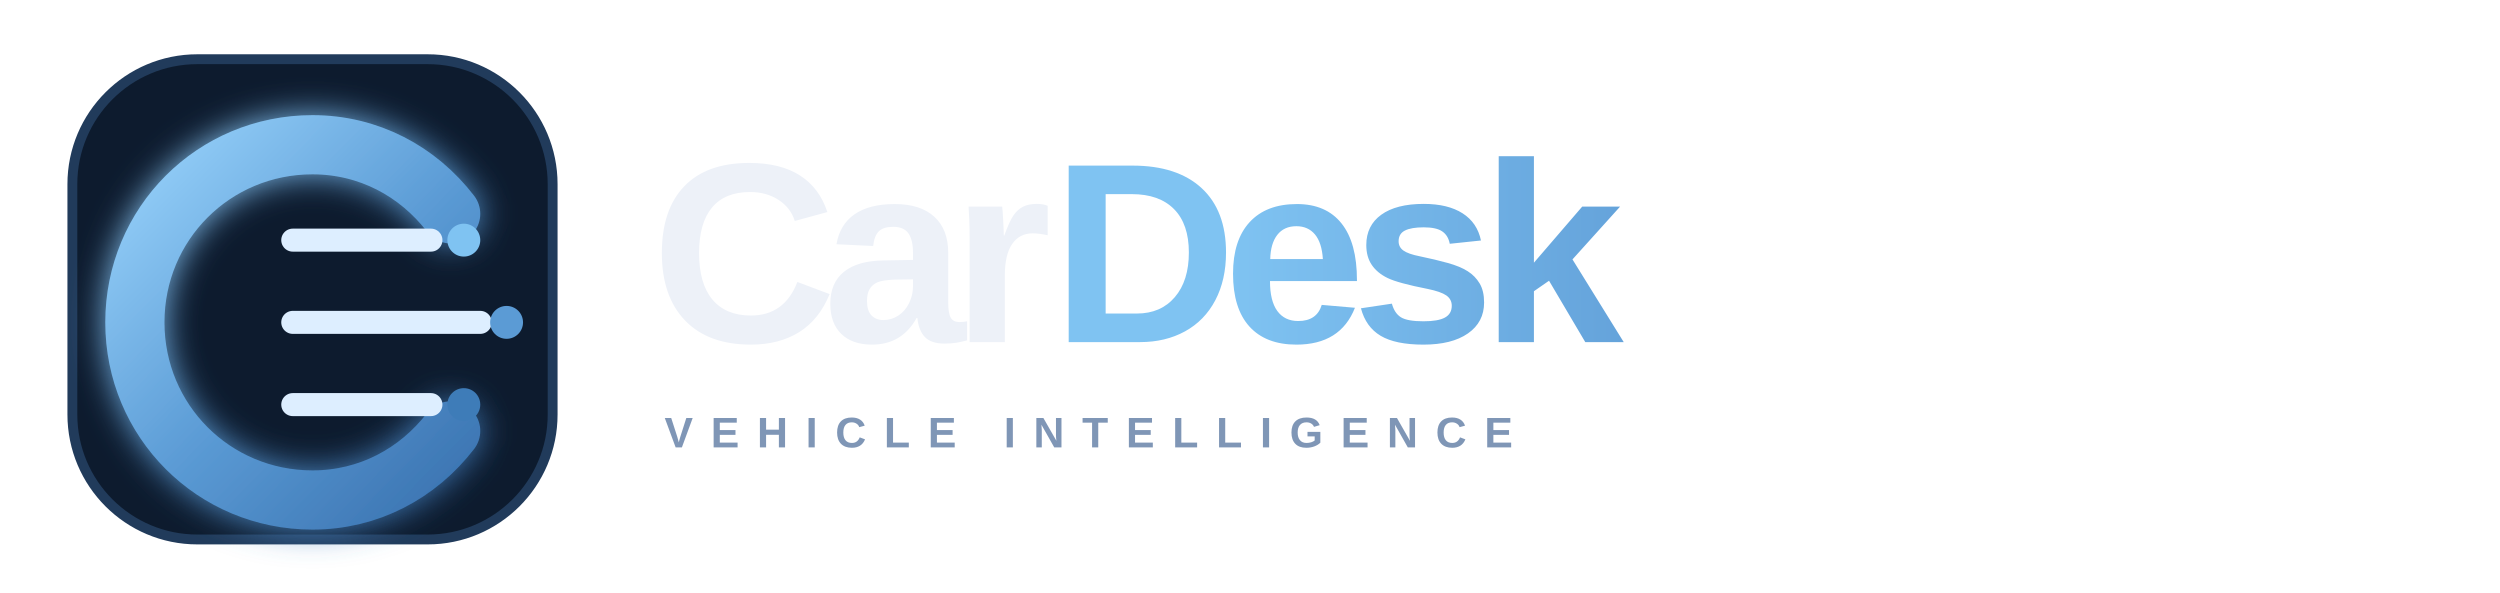
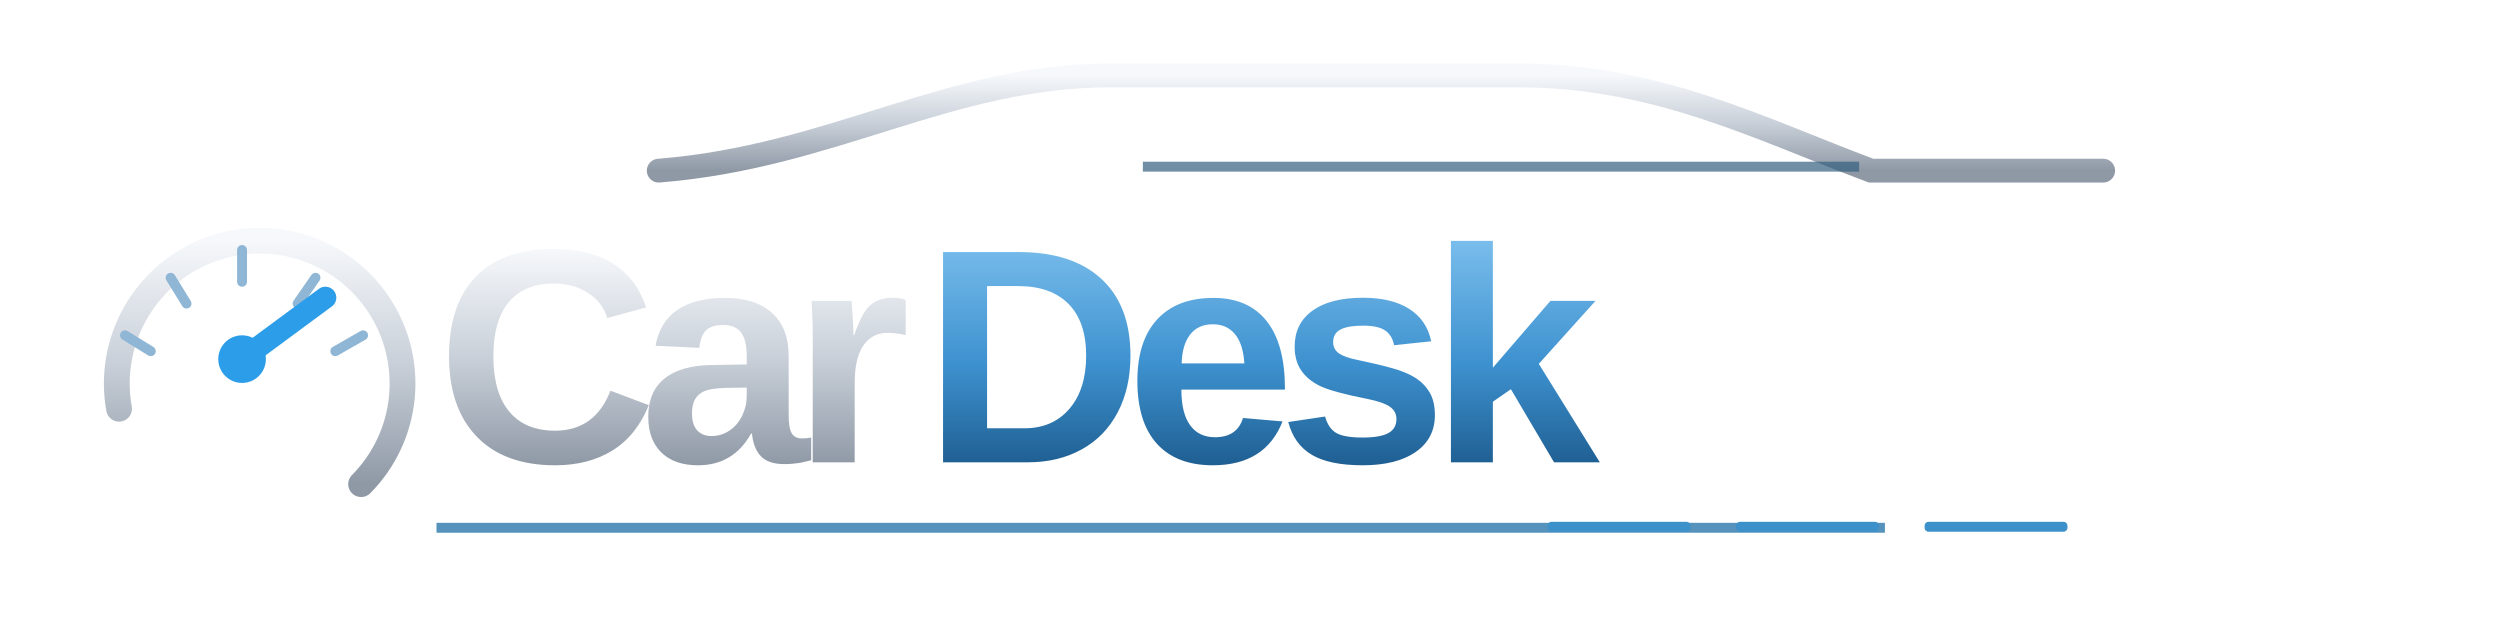
- <svg xmlns="http://www.w3.org/2000/svg" viewBox="0 0 760 180" role="img" aria-labelledby="title desc">
+ <svg xmlns="http://www.w3.org/2000/svg" viewBox="0 0 1260 320" role="img" aria-labelledby="title desc">
  <defs>
-     <linearGradient id="mark" x1="18" y1="22" x2="146" y2="148" gradientUnits="userSpaceOnUse">
-       <stop stop-color="#9ED8FF" />
-       <stop offset="0.48" stop-color="#5B9BD5" />
-       <stop offset="1" stop-color="#2F65A4" />
+     <linearGradient id="silver" x1="0" y1="0" x2="0" y2="1">
+       <stop offset="0" stop-color="#f6f8fb" />
+       <stop offset="0.5" stop-color="#c9d0d9" />
+       <stop offset="1" stop-color="#8f99a6" />
    </linearGradient>
-     <linearGradient id="word" x1="374" y1="0" x2="610" y2="0" gradientUnits="userSpaceOnUse">
-       <stop stop-color="#7FC3F2" />
-       <stop offset="1" stop-color="#4B84C4" />
+     <linearGradient id="blue" x1="0" y1="0" x2="0" y2="1">
+       <stop offset="0" stop-color="#79bdec" />
+       <stop offset="0.55" stop-color="#3d91cf" />
+       <stop offset="1" stop-color="#1f5f92" />
    </linearGradient>
-     <filter id="glow" x="-40%" y="-40%" width="180%" height="180%">
-       <feGaussianBlur stdDeviation="5" result="b" />
-       <feMerge>
-         <feMergeNode in="b" />
-         <feMergeNode in="SourceGraphic" />
-       </feMerge>
-     </filter>
  </defs>
-   <g transform="translate(18 14)">
-     <rect x="4" y="4" width="146" height="146" rx="38" fill="#0D1B2E" stroke="#213B5B" stroke-width="3" />
-     <path d="M119 51c-10-13-25-21-42-21-30 0-54 24-54 54s24 54 54 54c17 0 32-8 42-21" fill="none" stroke="url(#mark)" stroke-width="18" stroke-linecap="round" filter="url(#glow)" />
-     <path d="M71 59h42" stroke="#DDEEFF" stroke-width="7" stroke-linecap="round" />
-     <path d="M71 84h57" stroke="#DDEEFF" stroke-width="7" stroke-linecap="round" />
-     <path d="M71 109h42" stroke="#DDEEFF" stroke-width="7" stroke-linecap="round" />
-     <circle cx="123" cy="59" r="5" fill="#7FC3F2" />
-     <circle cx="136" cy="84" r="5" fill="#5B9BD5" />
-     <circle cx="123" cy="109" r="5" fill="#3E7CB8" />
+   <path d="M332 86c88-7 146-48 228-48h205c70 0 122 27 178 48h117" fill="none" stroke="url(#silver)" stroke-width="12" stroke-linecap="round" />
+   <path d="M576 84h361" stroke="#335f7f" stroke-width="5" opacity="0.7" />
+   <g transform="translate(115 181)">
+     <path d="M-55 25a72 72 0 1 1 122 38" fill="none" stroke="url(#silver)" stroke-width="13" stroke-linecap="round" />
+     <g stroke="#8fb6d4" stroke-width="5" stroke-linecap="round">
+       <path d="M-39-4l-13-8M-21-28l-8-13M7-39V-55M35-28l9-13M54-4l14-8" />
+     </g>
+     <path d="M7 0l42-31" stroke="#2b9de9" stroke-width="11" stroke-linecap="round" />
+     <circle cx="7" cy="0" r="12" fill="#2b9de9" />
  </g>
-   <text x="198" y="104" font-family="Arial,Helvetica,sans-serif" font-size="78" font-weight="800" letter-spacing="-4.2" fill="#EDF1F8">Car<tspan fill="url(#word)">Desk</tspan>
-   </text>
-   <text x="202" y="136" font-family="Arial,Helvetica,sans-serif" font-size="13" font-weight="700" letter-spacing="5.4" fill="#7F96B6">VEHICLE INTELLIGENCE</text>
+   <text x="220" y="233" fill="url(#silver)" font-family="Arial, Helvetica, sans-serif" font-size="154" font-weight="700" letter-spacing="-9">Car</text>
+   <text x="465" y="233" fill="url(#blue)" font-family="Arial, Helvetica, sans-serif" font-size="154" font-weight="700" letter-spacing="-9">Desk</text>
+   <path d="M220 266h730" stroke="#2b78ad" stroke-width="5" opacity="0.8" />
+   <g fill="#3c91ca">
+     <rect x="780" y="263" width="72" height="5" rx="2" />
+     <rect x="875" y="263" width="72" height="5" rx="2" />
+     <rect x="970" y="263" width="72" height="5" rx="2" />
+   </g>
</svg>
